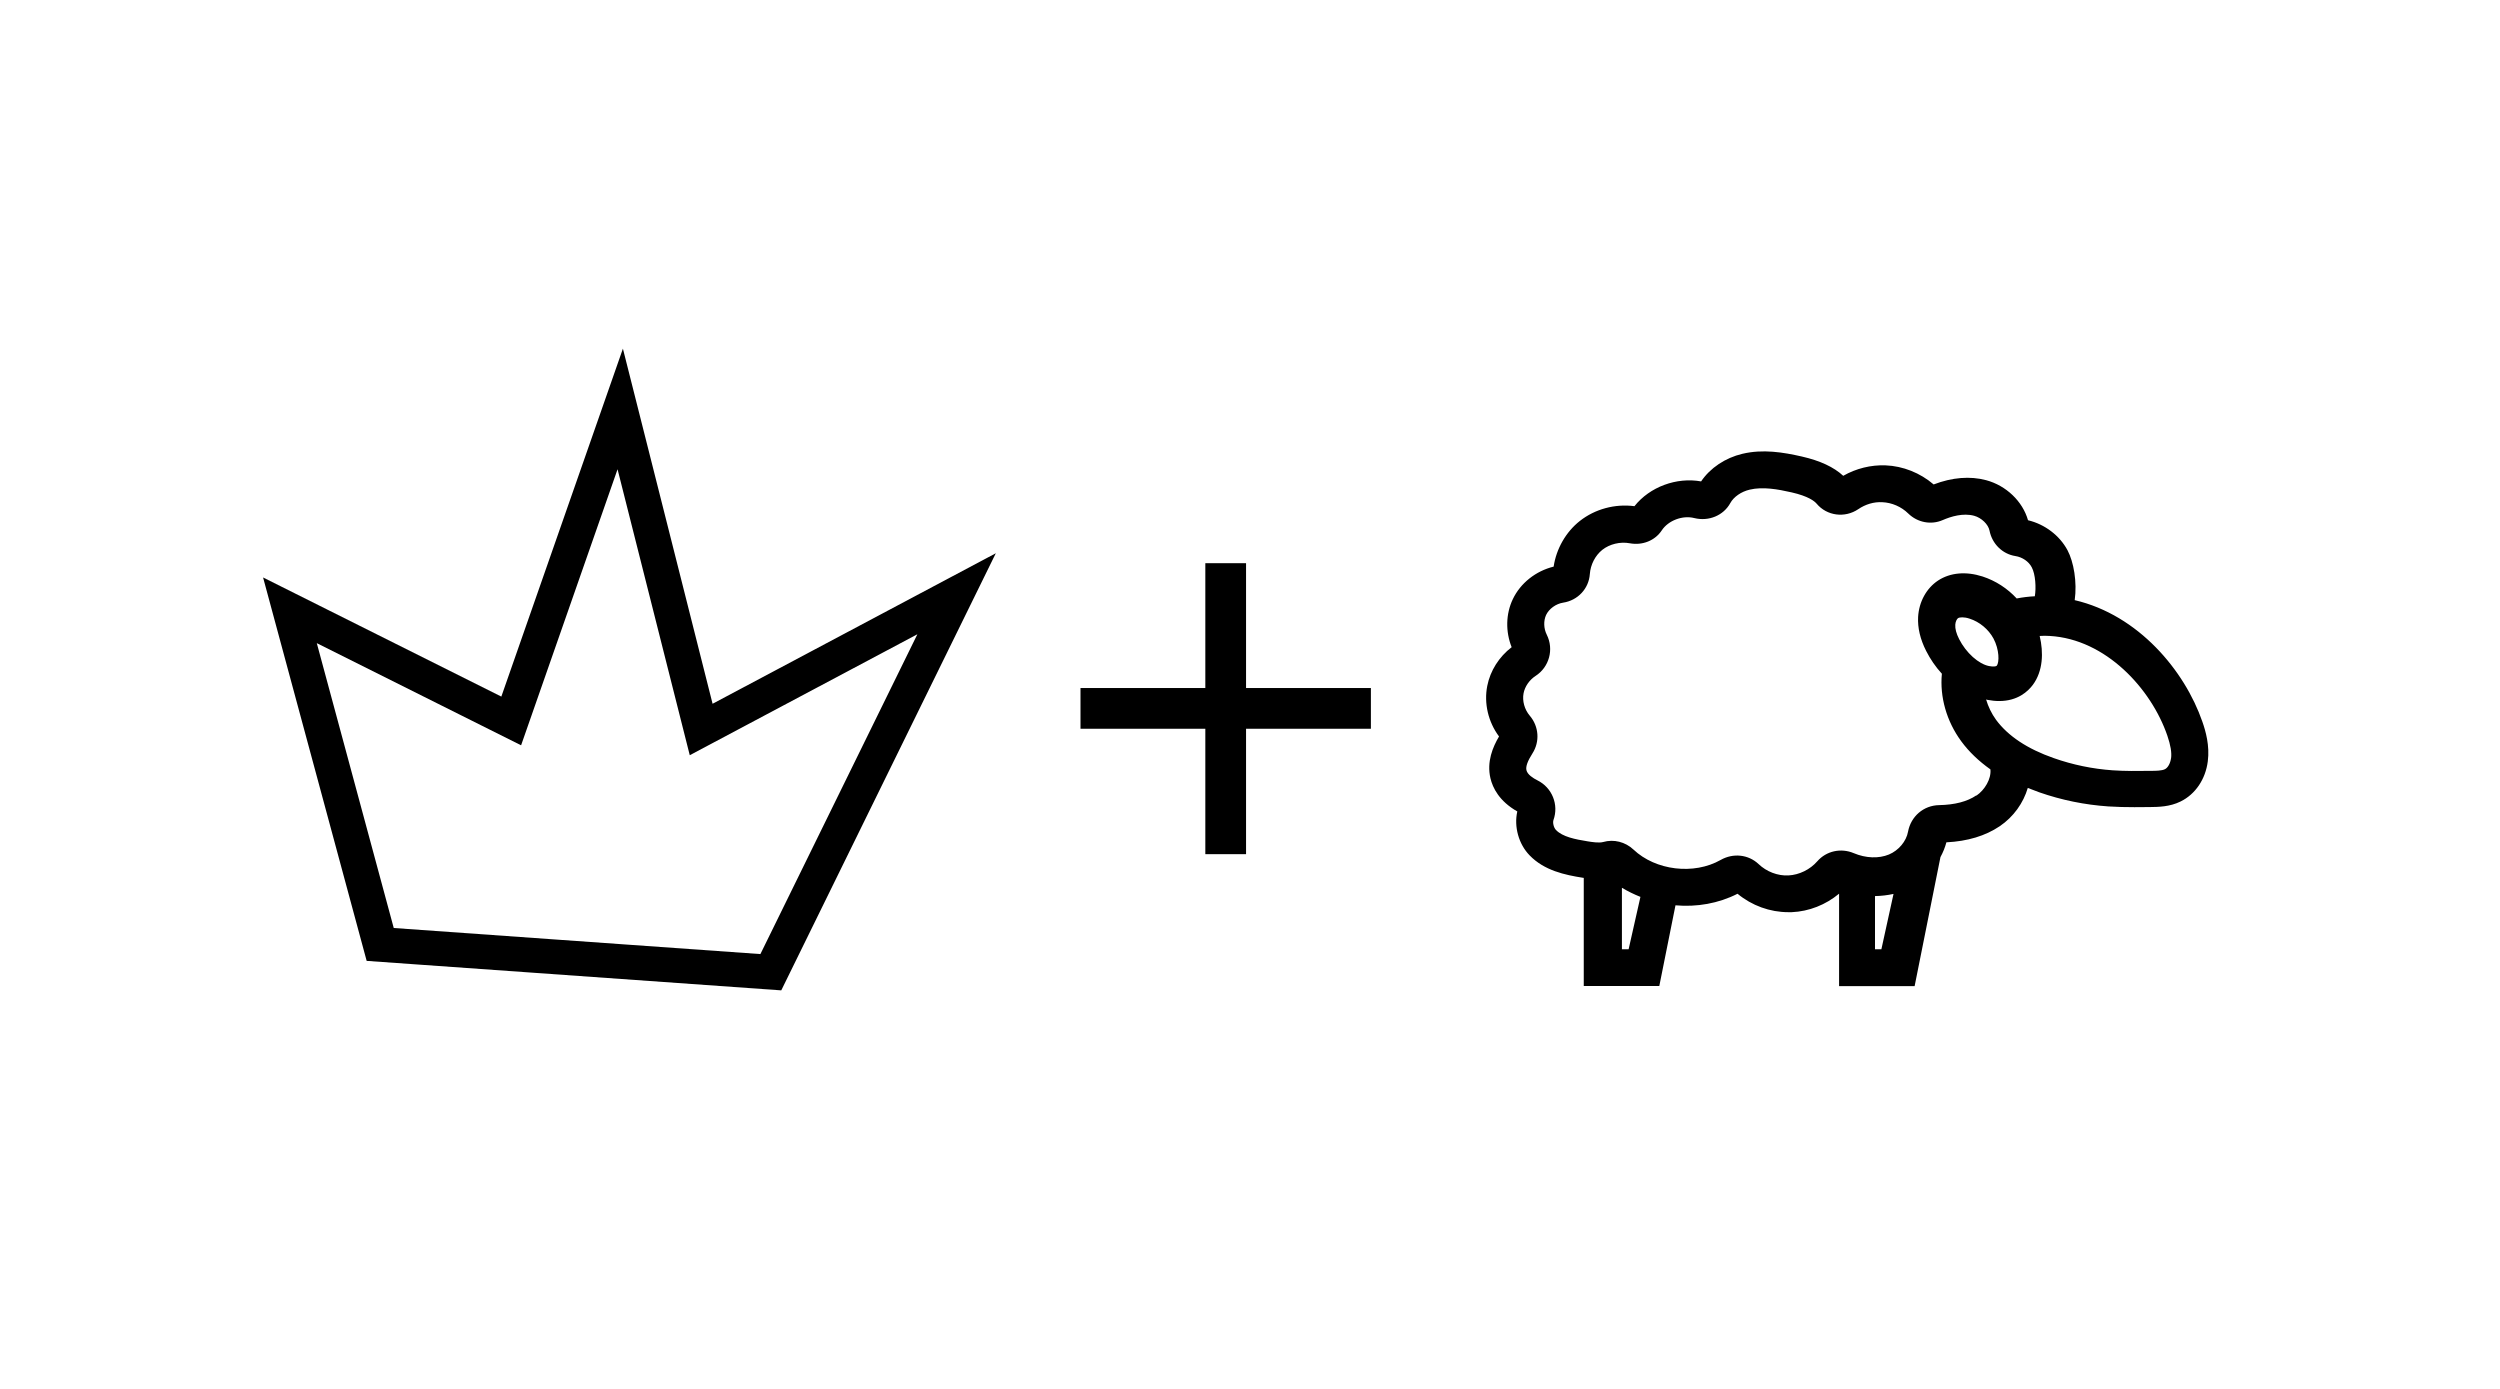
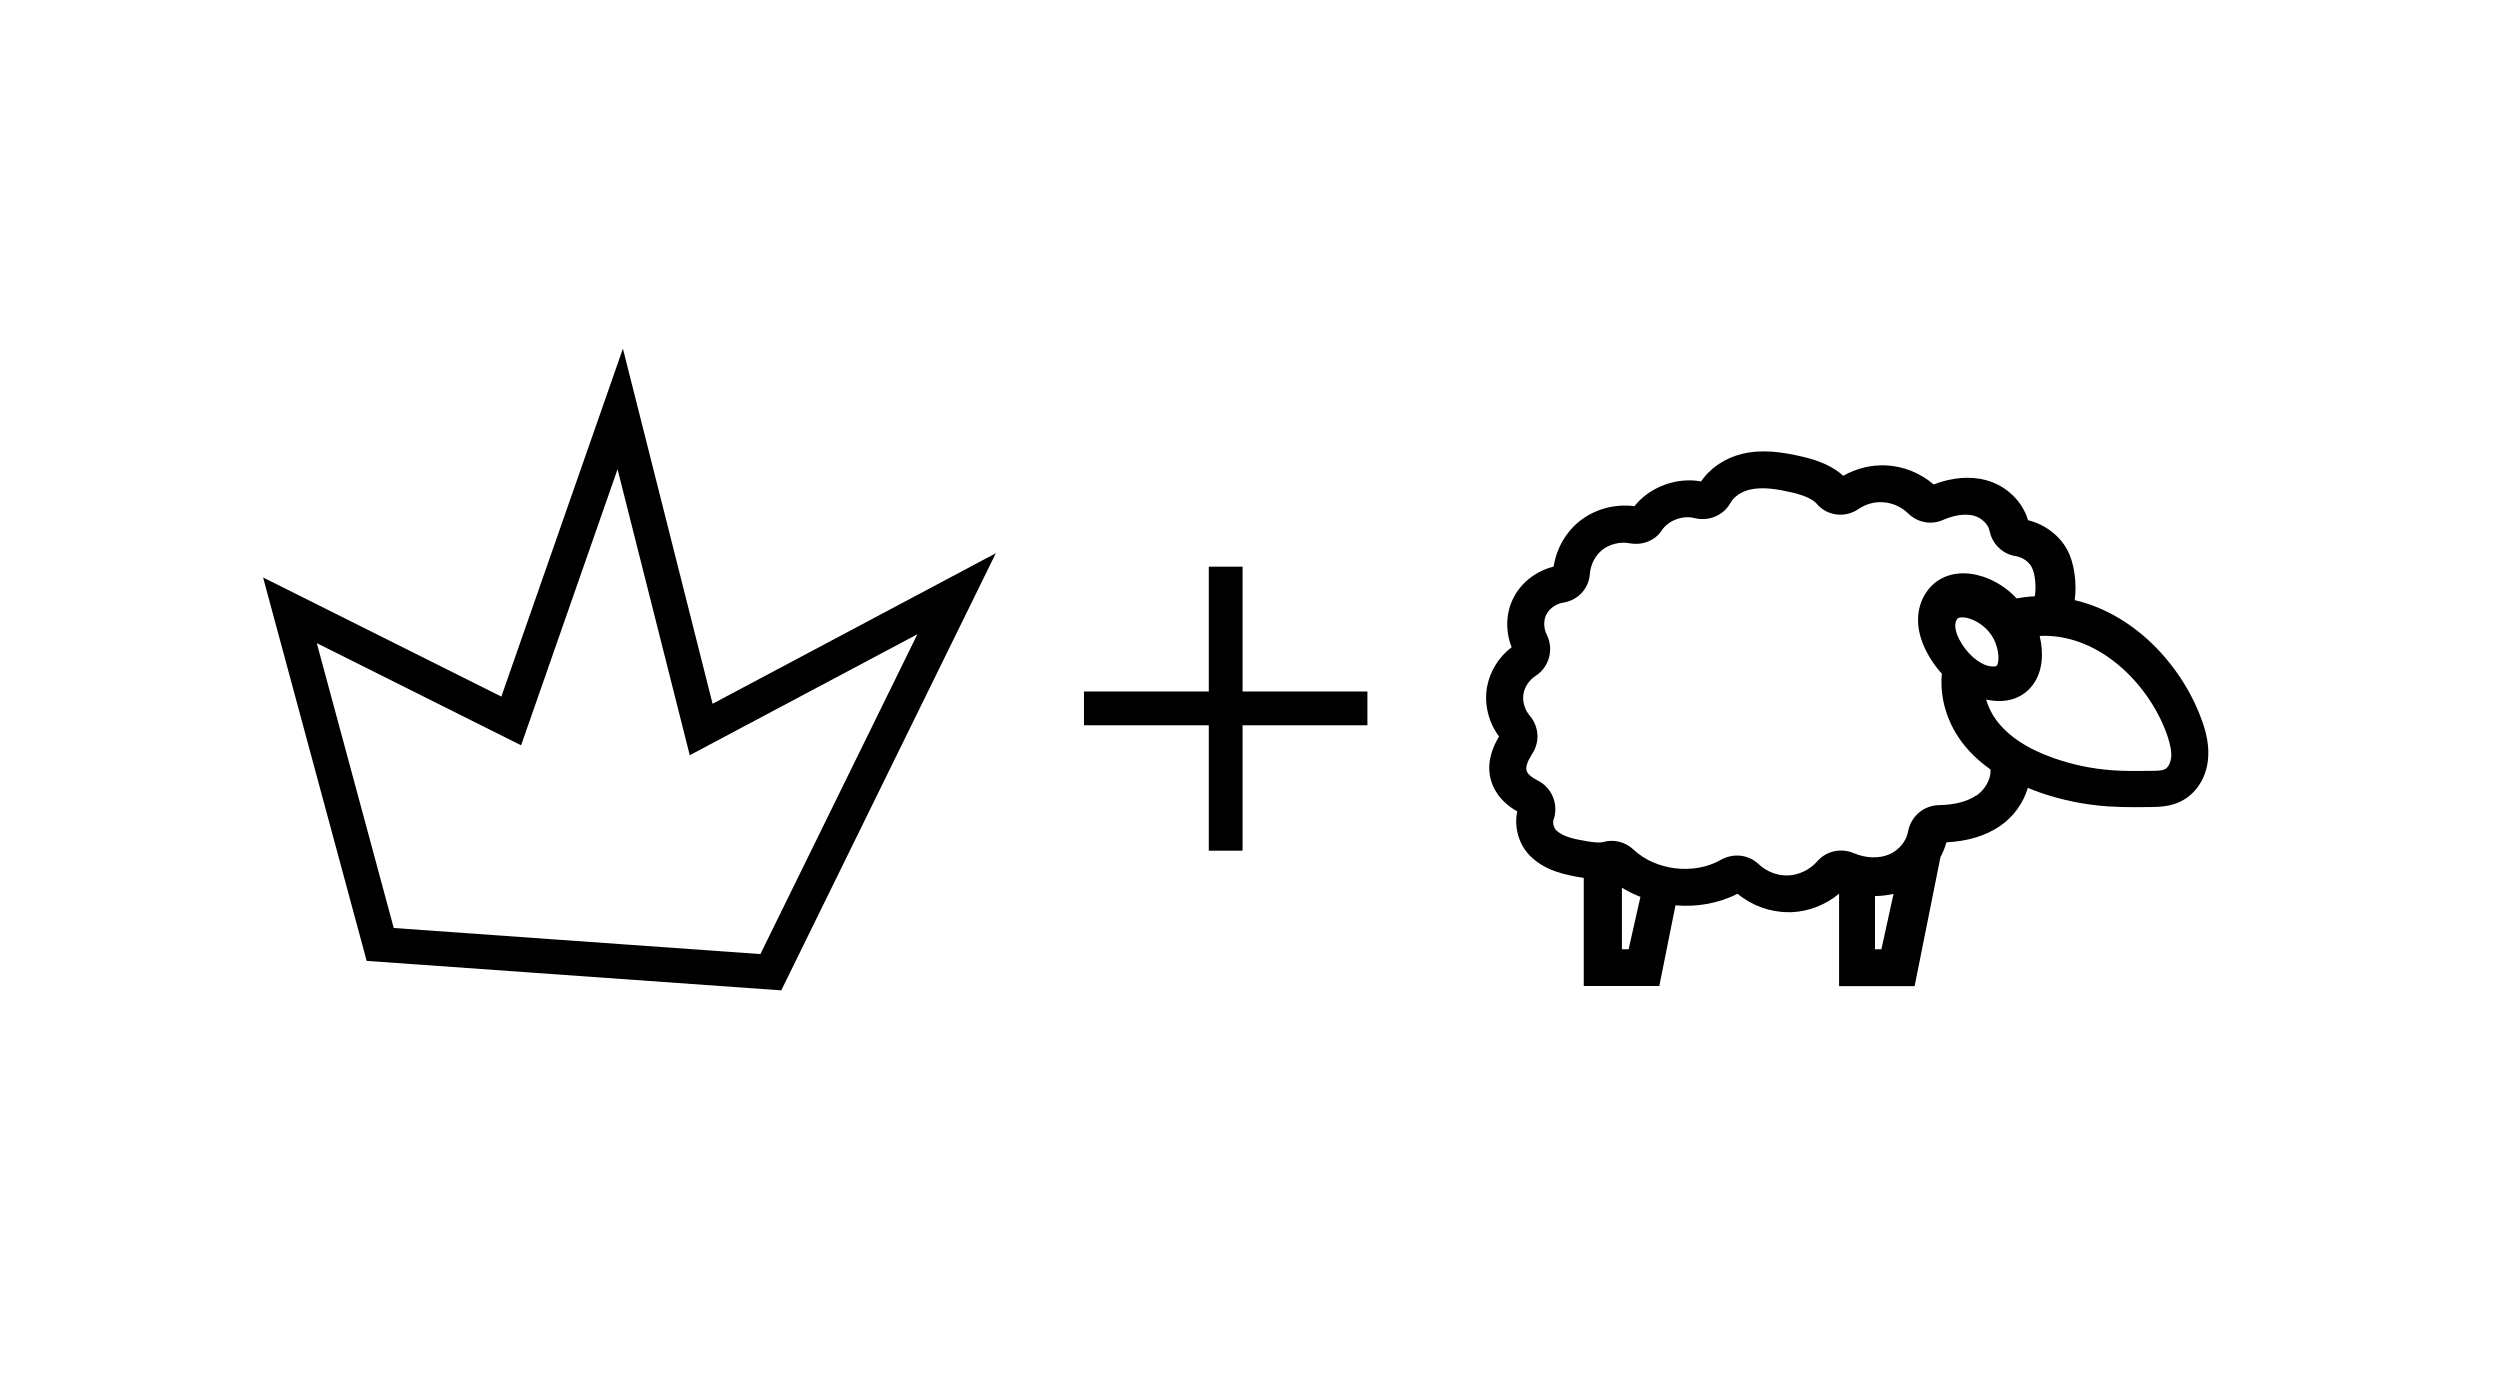
<svg xmlns="http://www.w3.org/2000/svg" width="360px" height="200px" viewBox="0 0 360 200" version="1.1">
  <g id="SVG" stroke="none" stroke-width="1" fill="none" fill-rule="evenodd">
    <polygon id="crown" stroke="#000000" stroke-width="5" points="54.75 136 41.75 87.884 73.615 103.816 89.313 58.89 100.969 105.046 137.75 85.5 111 140" />
-     <g id="plus" transform="translate(156.592, 82.1)" fill="#000000" fill-rule="nonzero" stroke="#000000">
+     <g id="plus" transform="translate(156.592, 82.1)" fill="#000000" fill-rule="nonzero">
      <path d="M22.34,-0.5 L22.34,17.476 L40.316,17.476 L40.316,22.34 L22.34,22.34 L22.34,40.4 L17.476,40.4 L17.476,22.34 L-0.5,22.34 L-0.5,17.476 L17.476,17.476 L17.476,-0.5 L22.34,-0.5 Z" id="Path" />
    </g>
    <g id="sheep" transform="translate(214, 65)" fill="#000000" fill-rule="nonzero">
      <path d="M84.754,21.451 C85.126,18.814 84.614,15.914 83.721,14.233 C82.581,12.102 80.445,10.49 78.035,9.913 C77.265,7.206 74.909,4.927 72.004,4.147 C69.701,3.533 67.103,3.736 64.445,4.761 C62.519,3.106 60.039,2.107 57.516,2.011 C55.407,1.931 53.276,2.46 51.425,3.517 C50.064,2.257 48.106,1.344 45.475,0.741 C42.774,0.127 39.869,-0.354 36.91,0.346 C34.43,0.933 32.256,2.396 30.96,4.323 C27.42,3.683 23.562,5.114 21.362,7.89 C18.564,7.522 15.675,8.301 13.496,10.02 C11.484,11.606 10.107,14.025 9.725,16.593 C7.164,17.223 4.948,18.958 3.845,21.28 C2.828,23.411 2.785,25.958 3.678,28.195 C1.86,29.588 0.595,31.585 0.165,33.769 C-0.33,36.283 0.305,38.964 1.86,41.051 C0.967,42.568 0.068,44.671 0.622,47.063 C0.95,48.456 1.892,50.373 4.49,51.847 C3.995,54.036 4.684,56.551 6.266,58.174 C8.386,60.363 11.334,60.987 13.938,61.399 C13.981,61.399 14.018,61.399 14.061,61.415 L14.061,76.984 L24.94,76.984 L27.269,65.366 C30.325,65.638 33.451,65.104 36.205,63.7 C38.271,65.409 40.875,66.354 43.517,66.354 L44.012,66.354 C46.503,66.247 48.913,65.286 50.828,63.69 L50.828,77 L61.706,77 L65.424,58.425 C65.795,57.742 66.086,57.031 66.279,56.295 C69.324,56.145 71.896,55.366 73.951,53.983 C75.974,52.616 77.368,50.608 78.002,48.462 C78.54,48.681 79.089,48.884 79.654,49.092 C82.86,50.213 86.223,50.897 89.612,51.126 C90.866,51.206 92.119,51.233 93.357,51.233 C94.115,51.233 94.858,51.233 95.59,51.217 C96.789,51.201 98.441,51.19 100.012,50.411 C102.132,49.37 103.595,47.213 103.923,44.629 C104.214,42.386 103.622,40.293 103.138,38.916 C100.604,31.59 93.938,23.555 84.748,21.419 L84.754,21.451 Z M20.524,71.69 L19.556,71.69 L19.556,62.839 C20.396,63.346 21.303,63.783 22.222,64.151 L20.524,71.679 L20.524,71.69 Z M56.926,71.69 L56,71.69 L56,64.035 C56.908,64.019 57.805,63.914 58.667,63.724 L56.92,71.69 L56.926,71.69 Z M70.59,49.537 C69.284,50.428 67.479,50.895 65.227,50.938 C62.998,50.981 61.171,52.55 60.757,54.762 C60.51,56.153 59.398,57.469 58.006,58.049 C56.534,58.656 54.675,58.586 52.945,57.856 C51.086,57.071 48.985,57.539 47.69,59.026 C46.642,60.224 45.089,60.981 43.537,61.062 C41.995,61.143 40.388,60.525 39.233,59.424 C37.777,58.049 35.59,57.802 33.774,58.833 C29.921,61.019 24.409,60.358 21.217,57.335 C20.046,56.234 18.386,55.809 16.854,56.25 C16.274,56.416 15.205,56.25 14.625,56.153 C12.835,55.863 11.009,55.509 10.058,54.515 C9.714,54.155 9.574,53.441 9.698,53.087 C10.493,50.874 9.504,48.414 7.387,47.367 C6.753,47.05 5.958,46.54 5.808,45.911 C5.684,45.374 5.974,44.59 6.673,43.489 C7.758,41.797 7.607,39.611 6.286,38.059 C5.528,37.168 5.184,35.927 5.394,34.826 C5.587,33.849 6.232,32.914 7.113,32.339 C9.096,31.061 9.784,28.505 8.736,26.4 C8.285,25.508 8.252,24.391 8.639,23.553 C9.064,22.662 10.058,21.942 11.1,21.781 C13.217,21.453 14.786,19.761 14.936,17.672 C15.033,16.313 15.705,15.003 16.726,14.181 C17.784,13.343 19.31,12.973 20.685,13.23 C22.512,13.574 24.328,12.844 25.296,11.372 C26.23,9.954 28.283,9.17 29.97,9.6 C32.06,10.121 34.193,9.229 35.171,7.43 C35.655,6.549 36.74,5.792 37.965,5.507 C39.824,5.067 41.968,5.438 44.004,5.905 C46.395,6.453 47.276,7.156 47.593,7.527 C49.065,9.288 51.65,9.632 53.59,8.322 C54.621,7.618 55.846,7.248 57.044,7.317 C58.42,7.371 59.795,7.962 60.8,8.955 C62.133,10.25 64.088,10.62 65.754,9.89 C66.952,9.369 68.698,8.843 70.278,9.272 C71.337,9.562 72.315,10.508 72.492,11.415 C72.863,13.311 74.351,14.783 76.221,15.073 C77.209,15.223 78.144,15.857 78.574,16.695 C79.111,17.699 79.219,19.638 79.015,20.862 C78.133,20.905 77.252,21.013 76.403,21.179 C75.071,19.734 73.378,18.633 71.492,18.016 C69.101,17.248 66.829,17.452 65.082,18.596 C63.406,19.708 62.331,21.662 62.208,23.848 C62.127,25.4 62.509,27.049 63.363,28.73 C63.97,29.928 64.723,31.029 65.63,32.017 C65.313,35.331 66.291,38.849 68.424,41.749 C69.537,43.263 70.939,44.595 72.621,45.793 C72.76,47.168 71.793,48.763 70.6,49.574 L70.59,49.537 Z M73.521,30.867 C73.442,30.972 73.033,31.031 72.408,30.909 C71.676,30.761 70.875,30.311 70.085,29.608 C69.285,28.889 68.606,27.995 68.118,27.038 C67.71,26.239 67.519,25.536 67.561,24.954 C67.588,24.494 67.795,24.129 67.954,24.018 C68.076,23.939 68.277,23.897 68.564,23.897 C68.85,23.897 69.216,23.949 69.624,24.087 C71.061,24.547 72.339,25.615 73.06,26.943 C73.914,28.54 73.914,30.369 73.537,30.867 L73.521,30.867 Z M98.626,44.195 C98.53,44.907 98.177,45.565 97.739,45.769 C97.3,45.988 96.451,46.004 95.713,46.004 C93.811,46.031 92.004,46.047 90.214,45.924 C87.328,45.721 84.479,45.132 81.743,44.169 C77.938,42.841 75.148,40.979 73.438,38.662 C72.78,37.757 72.305,36.757 72,35.729 C72.053,35.729 72.096,35.756 72.15,35.772 C72.78,35.895 73.352,35.949 73.887,35.949 C76.553,35.949 78.034,34.552 78.729,33.621 C80.193,31.646 80.289,28.965 79.712,26.578 C80.204,26.551 80.685,26.535 81.176,26.578 C89.22,27.044 95.777,34.156 98.102,40.947 C98.567,42.317 98.743,43.344 98.636,44.195 L98.626,44.195 Z" id="Shape" />
    </g>
  </g>
</svg>
